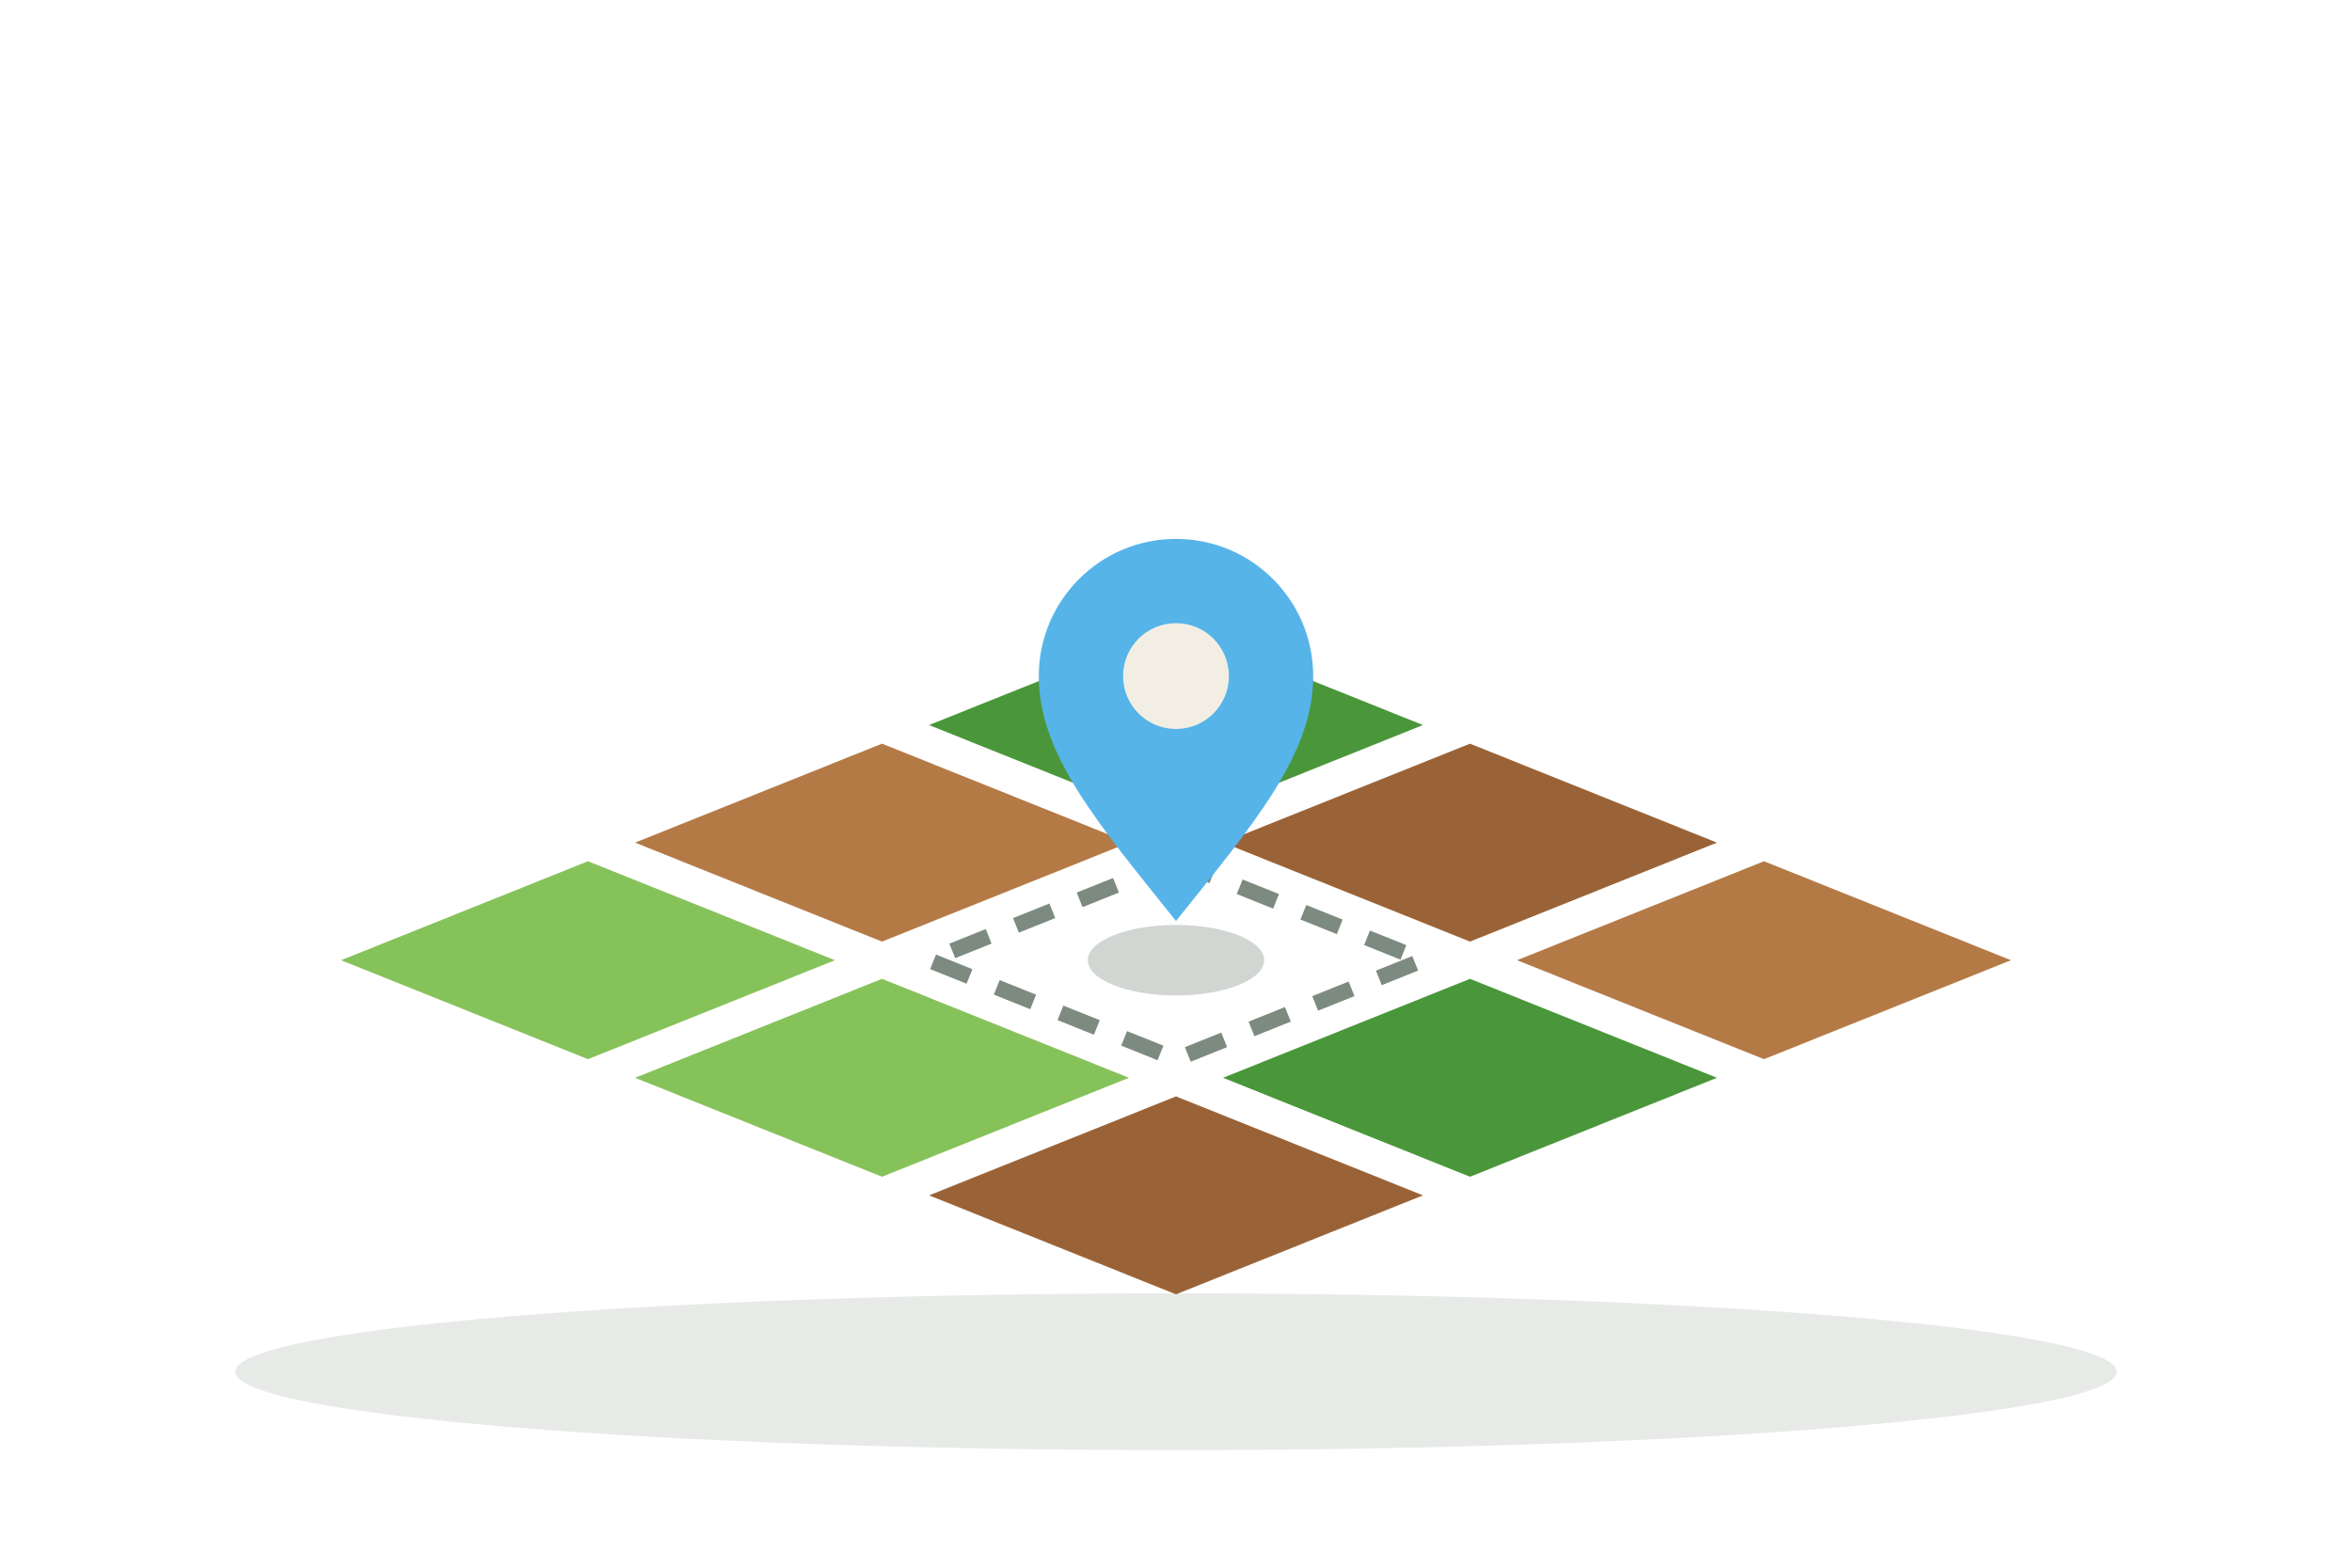
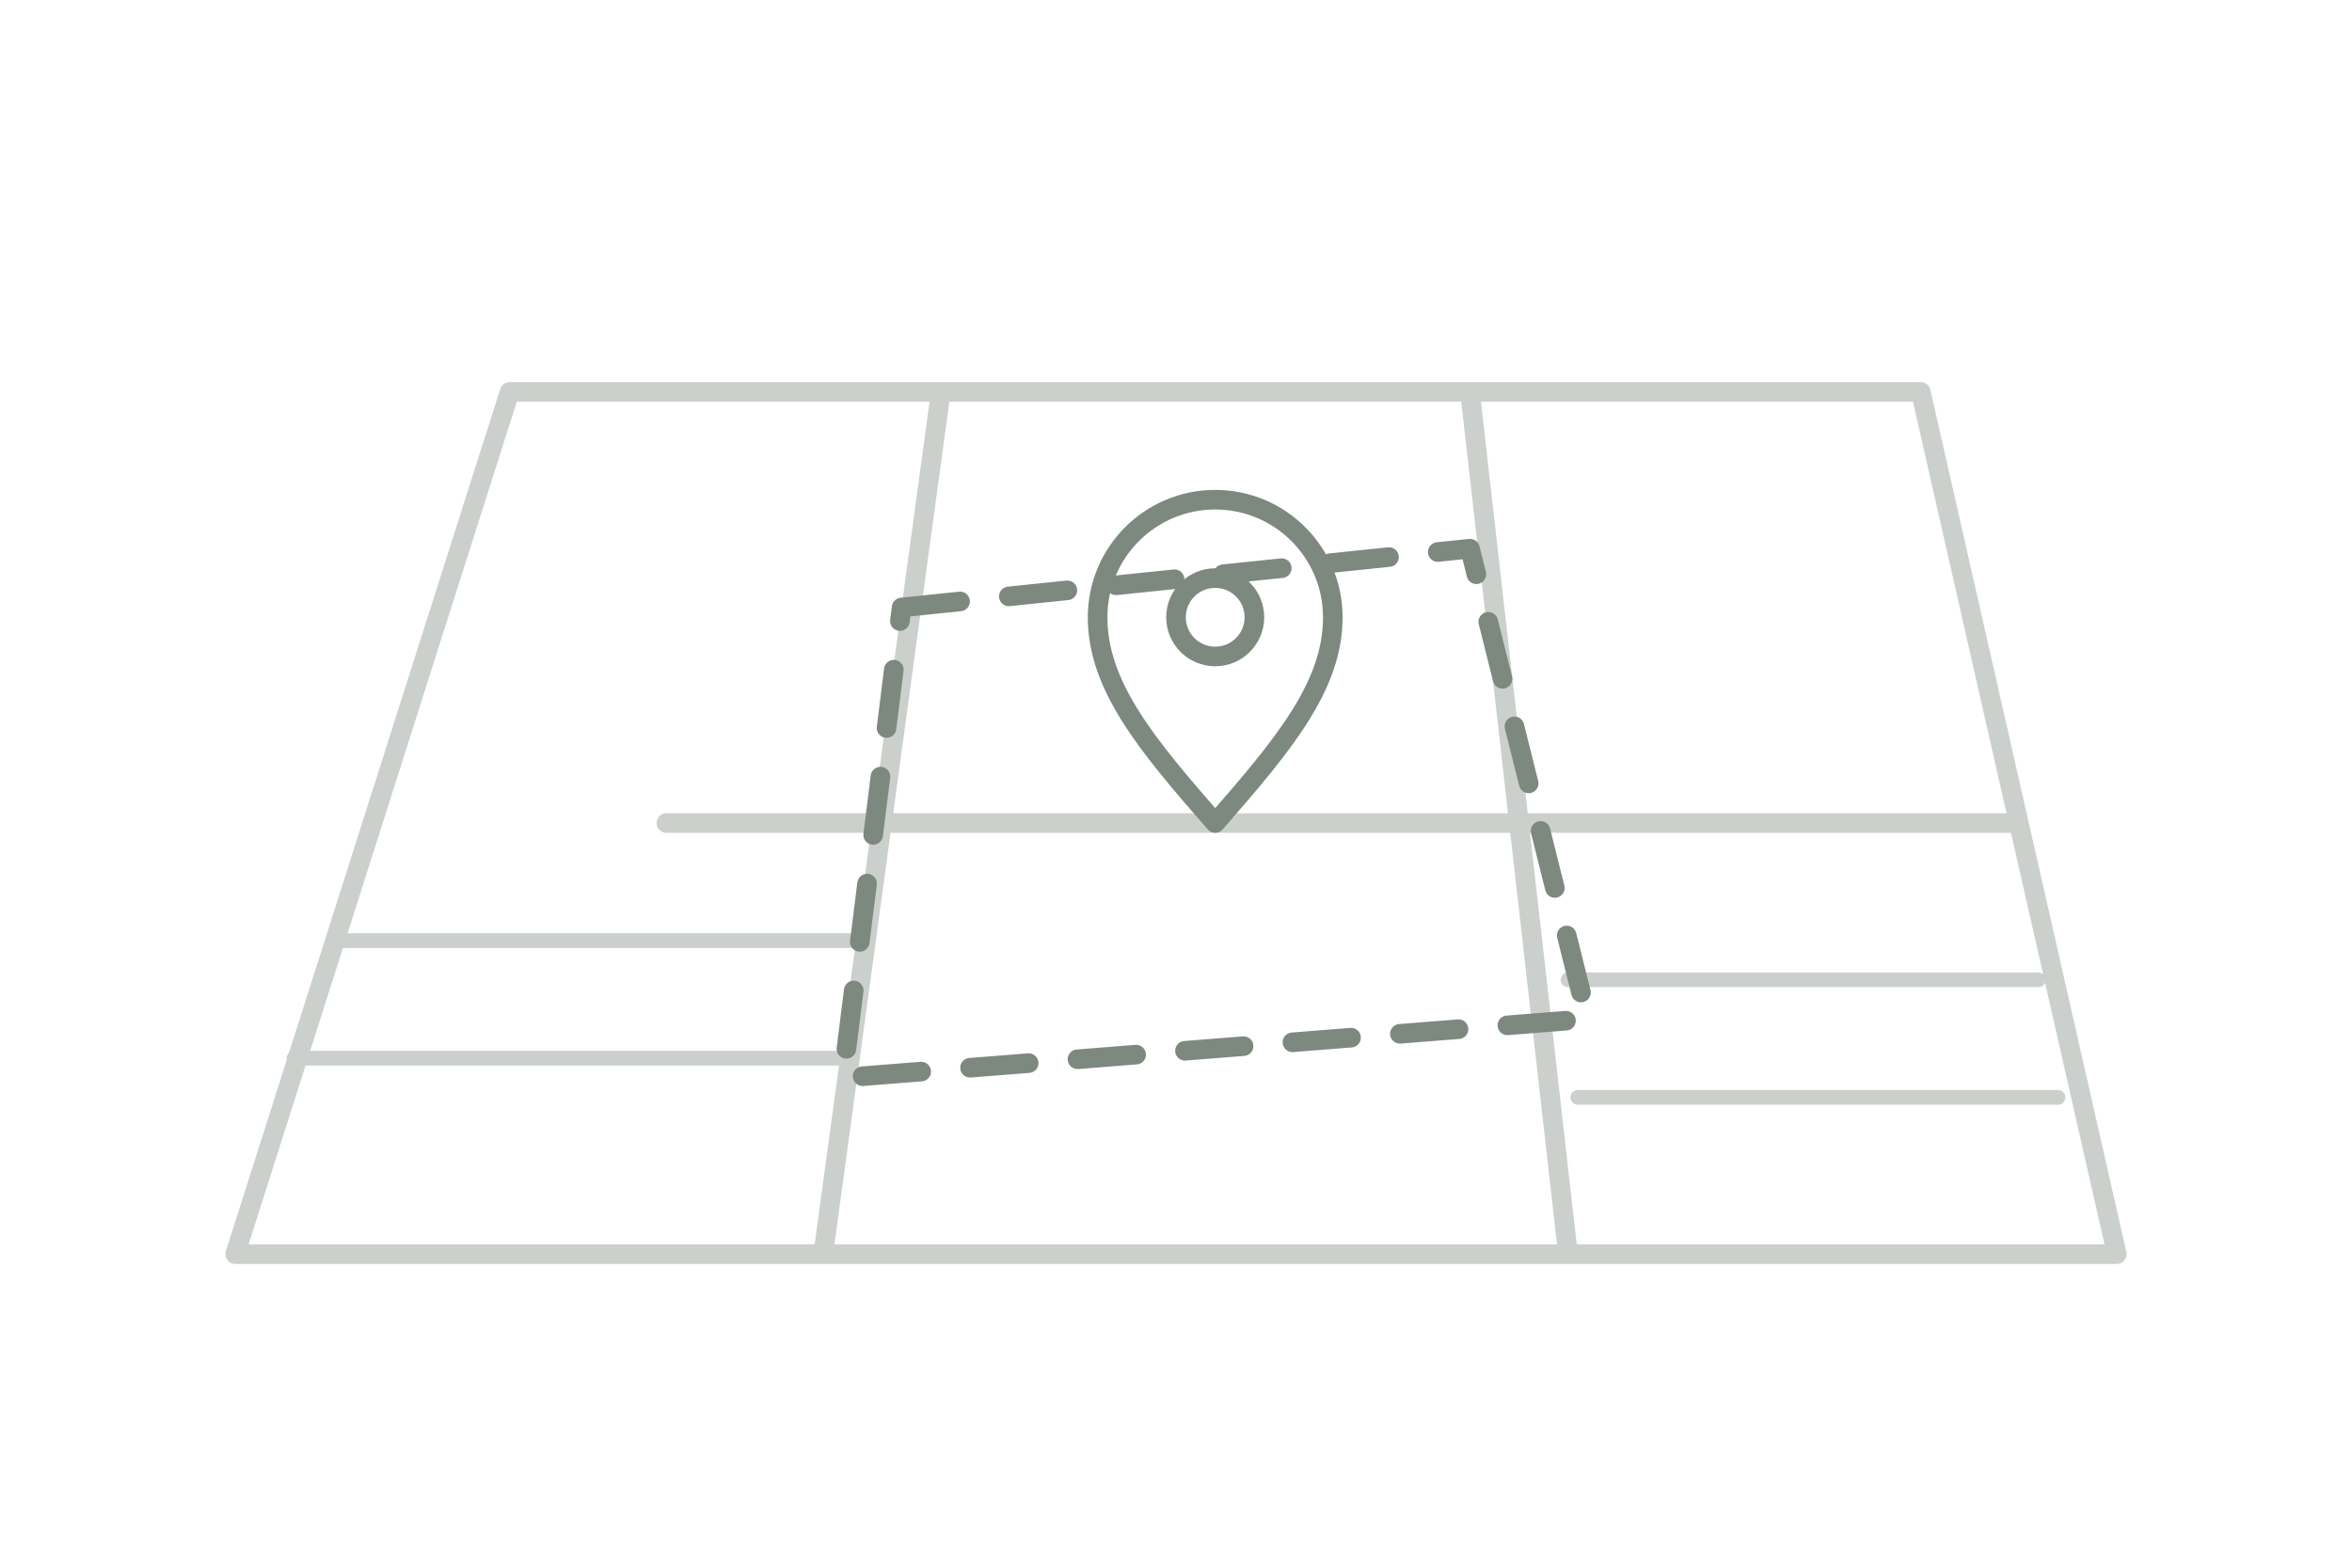
- <svg xmlns="http://www.w3.org/2000/svg" viewBox="0 0 240 160">
-   <ellipse cx="120" cy="140" rx="96" ry="8" fill="#7d8a80" opacity=".18" />
-   <path d="M120 63.9L145.2 74L120 84.1L94.8 74Z" fill="#4a963a" />
-   <path d="M90 75.9L115.2 86L90 96.1L64.8 86Z" fill="#b47a46" />
-   <path d="M60 87.9L85.2 98L60 108.1L34.8 98Z" fill="#86c25a" />
-   <path d="M150 75.9L175.2 86L150 96.1L124.8 86Z" fill="#9a6337" />
-   <path d="M120 87.9L145.2 98L120 108.1L94.8 98Z" fill="none" stroke="#7d8a80" stroke-width="1.6" stroke-dasharray="4 3" stroke-linejoin="round" />
-   <path d="M90 99.9L115.2 110L90 120.1L64.8 110Z" fill="#86c25a" />
-   <path d="M180 87.9L205.2 98L180 108.1L154.8 98Z" fill="#b47a46" />
-   <path d="M150 99.9L175.2 110L150 120.1L124.8 110Z" fill="#4a963a" />
-   <path d="M120 111.9L145.2 122L120 132.1L94.8 122Z" fill="#9a6337" />
-   <ellipse cx="120" cy="98" rx="9" ry="3.6" fill="#7d8a80" opacity=".35" />
-   <path d="M120 94c-8-10-14-17-14-25a14 14 0 0 1 28 0c0 8-6 15-14 25Z" fill="#56b4e9" />
-   <circle cx="120" cy="69" r="5.4" fill="#f3eee3" />
+ <svg xmlns="http://www.w3.org/2000/svg" viewBox="0 0 240 160" fill="none" stroke="#7d897f" color="#7d897f" stroke-width="2" stroke-linecap="round" stroke-linejoin="round">
+   <g opacity=".4">
+     <path d="M24 128H216M24 128L52 40M216 128L196 40M52 40H196M96 40L84 128M150 40L160 128M68 84H206" />
+     <path d="M30 108H86M34 96H88M161 112H210M160 100H208" stroke-width="1.5" />
+   </g>
+   <path d="M92 62L150 56L162 104L86 110Z" stroke-dasharray="6 5" />
+   <path d="M124 84c-7-8-12-14-12-21a12 12 0 0 1 24 0c0 7-5 13-12 21Z" />
+   <circle cx="124" cy="63" r="4" />
</svg>
